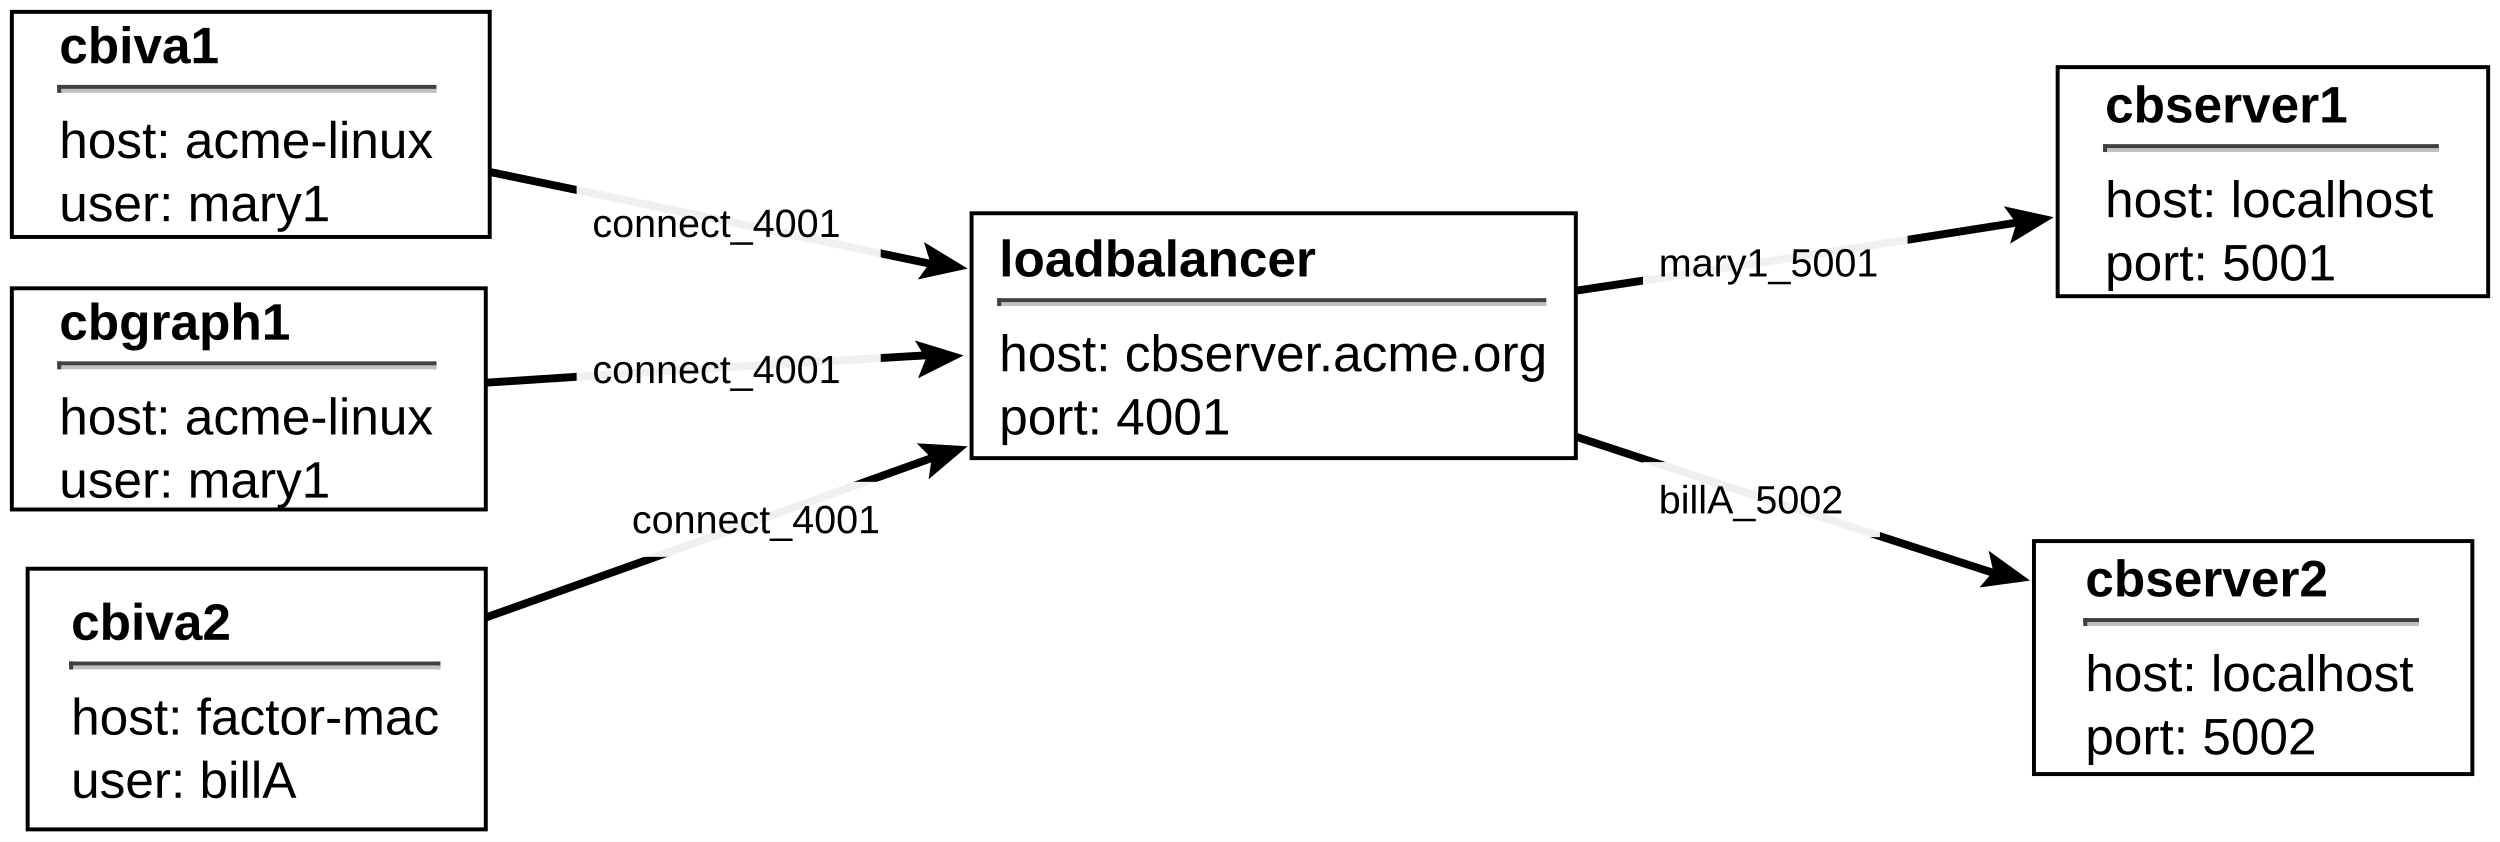
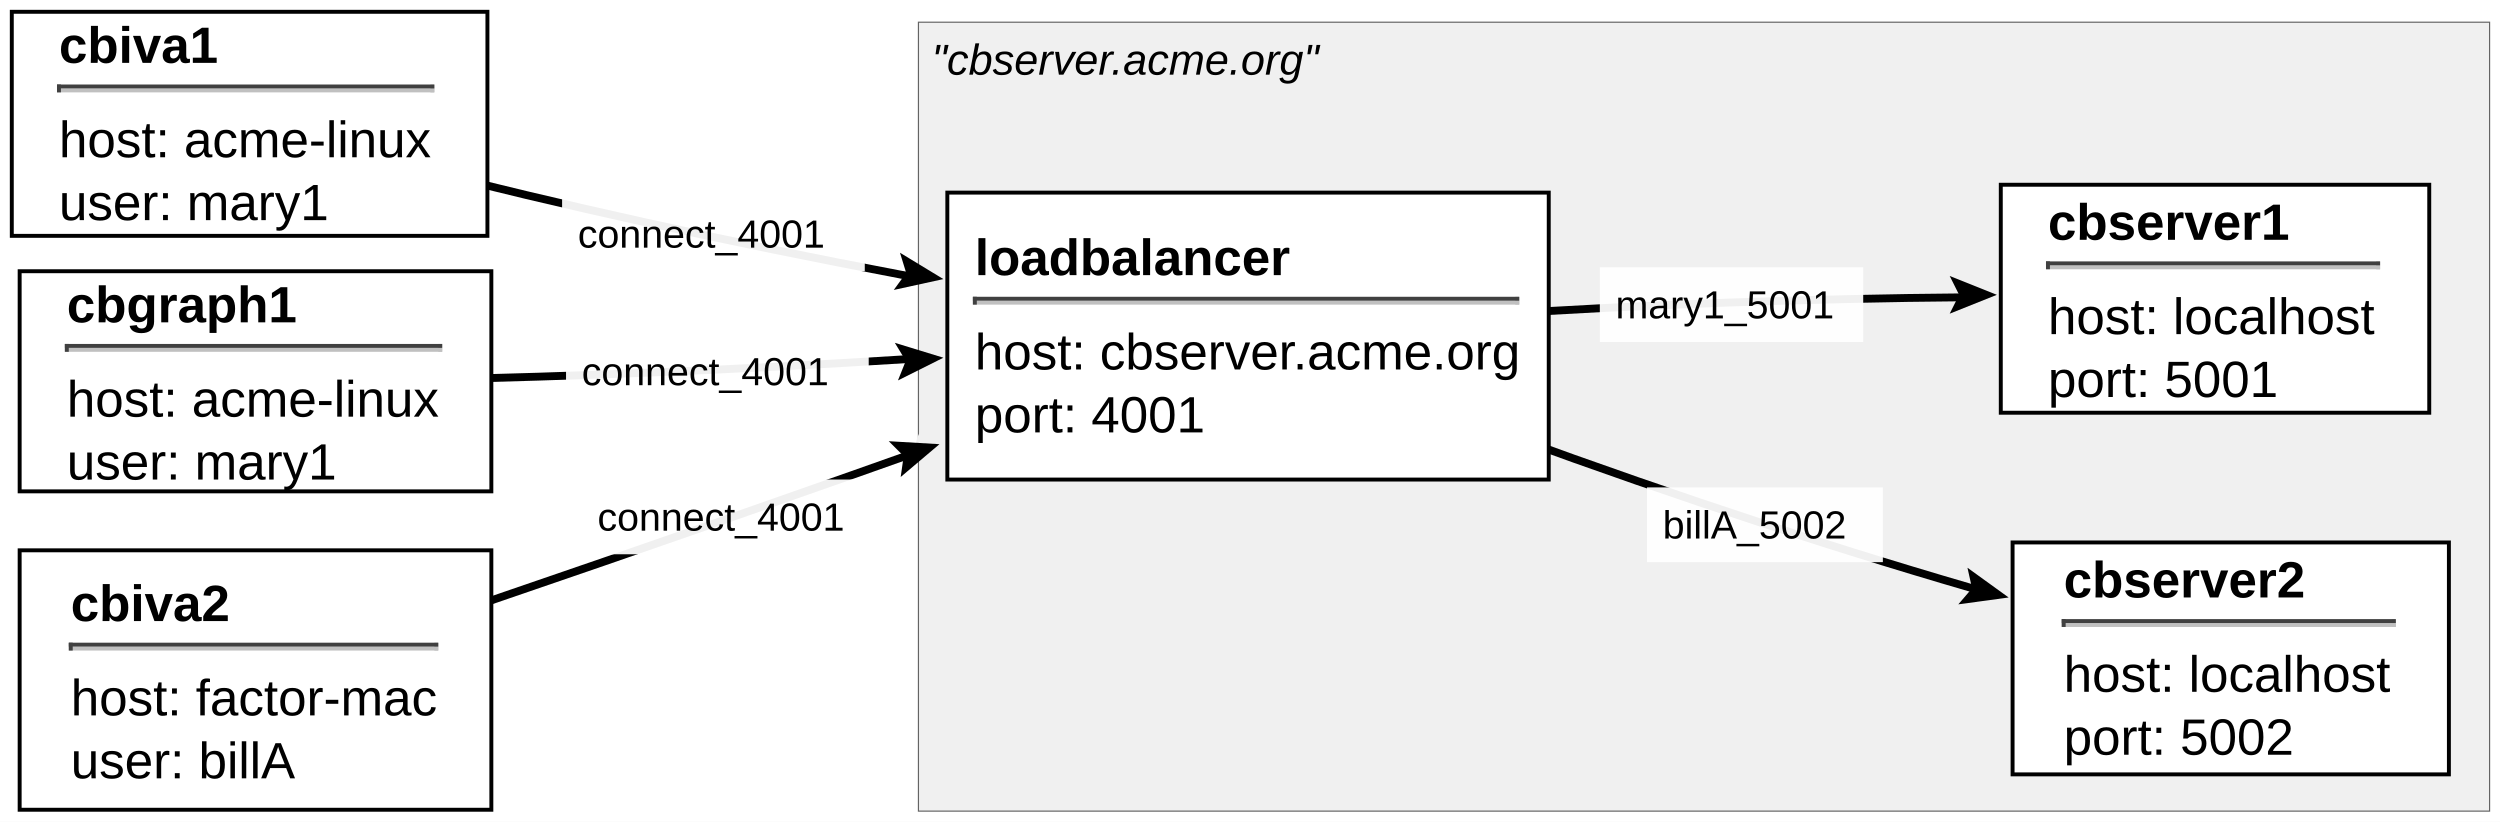
- <svg xmlns="http://www.w3.org/2000/svg" style="stroke-dasharray:none; shape-rendering:auto; font-family:'Dialog'; text-rendering:auto; fill-opacity:1; color-interpolation:auto; color-rendering:auto; font-size:12px; fill:black; stroke:black; image-rendering:auto; stroke-miterlimit:10; stroke-linecap:square; stroke-linejoin:miter; font-style:normal; stroke-width:1; stroke-dashoffset:0; font-weight:normal; stroke-opacity:1;" width="633" contentScriptType="text/ecmascript" preserveAspectRatio="xMidYMid meet" zoomAndPan="magnify" version="1.0" contentStyleType="text/css" height="213">
+ <svg xmlns="http://www.w3.org/2000/svg" style="stroke-dasharray:none; shape-rendering:auto; font-family:'Dialog'; text-rendering:auto; fill-opacity:1; color-interpolation:auto; color-rendering:auto; font-size:12px; fill:black; stroke:black; image-rendering:auto; stroke-miterlimit:10; stroke-linecap:square; stroke-linejoin:miter; font-style:normal; stroke-width:1; stroke-dashoffset:0; font-weight:normal; stroke-opacity:1;" width="636" contentScriptType="text/ecmascript" preserveAspectRatio="xMidYMid meet" zoomAndPan="magnify" version="1.0" contentStyleType="text/css" height="209">
  <defs id="genericDefs" />
  <g>
    <defs id="defs1">
      <clipPath clipPathUnits="userSpaceOnUse" id="clipPath1">
-         <path d="M78 90 L711 90 L711 303 L78 303 L78 90 Z" />
+         <path d="M78 95 L714 95 L714 304 L78 304 L78 95 Z" />
      </clipPath>
      <clipPath clipPathUnits="userSpaceOnUse" id="clipPath2">
-         <path d="M0 0 L0 118 L283 118 L283 0 Z" />
+         <path d="M0 0 L0 202 L401 202 L401 0 Z" />
      </clipPath>
      <clipPath clipPathUnits="userSpaceOnUse" id="clipPath3">
-         <path d="M0 0 L0 42 L285 42 L285 0 Z" />
+         <path d="M0 0 L0 23 L212 23 L212 0 Z" />
      </clipPath>
      <clipPath clipPathUnits="userSpaceOnUse" id="clipPath4">
-         <path d="M0 0 L0 80 L285 80 L285 0 Z" />
+         <path d="M0 0 L0 190 L6 190 L6 0 Z" />
      </clipPath>
      <clipPath clipPathUnits="userSpaceOnUse" id="clipPath5">
-         <path d="M0 0 L0 107 L274 107 L274 0 Z" />
+         <path d="M0 0 L0 6 L401 6 L401 0 Z" />
      </clipPath>
      <clipPath clipPathUnits="userSpaceOnUse" id="clipPath6">
-         <path d="M0 0 L0 65 L279 65 L279 0 Z" />
+         <path d="M0 0 L0 114 L278 114 L278 0 Z" />
      </clipPath>
      <clipPath clipPathUnits="userSpaceOnUse" id="clipPath7">
-         <path d="M0 0 L0 61 L113 61 L113 0 Z" />
+         <path d="M0 0 L0 38 L278 38 L278 0 Z" />
      </clipPath>
      <clipPath clipPathUnits="userSpaceOnUse" id="clipPath8">
-         <path d="M0 0 L0 49 L6 49 L6 0 Z" />
+         <path d="M0 0 L0 80 L280 80 L280 0 Z" />
      </clipPath>
      <clipPath clipPathUnits="userSpaceOnUse" id="clipPath9">
-         <path d="M0 0 L0 6 L113 6 L113 0 Z" />
+         <path d="M0 0 L0 108 L276 108 L276 0 Z" />
      </clipPath>
      <clipPath clipPathUnits="userSpaceOnUse" id="clipPath10">
+         <path d="M0 0 L0 38 L272 38 L272 0 Z" />
+       </clipPath>
+       <clipPath clipPathUnits="userSpaceOnUse" id="clipPath11">
        <path d="M0 0 L0 19 L67 19 L67 0 Z" />
      </clipPath>
-       <clipPath clipPathUnits="userSpaceOnUse" id="clipPath11">
-         <path d="M0 0 L0 60 L111 60 L111 0 Z" />
-       </clipPath>
      <clipPath clipPathUnits="userSpaceOnUse" id="clipPath12">
-         <path d="M0 0 L0 48 L6 48 L6 0 Z" />
+         <path d="M0 0 L0 75 L155 75 L155 0 Z" />
      </clipPath>
      <clipPath clipPathUnits="userSpaceOnUse" id="clipPath13">
-         <path d="M0 0 L0 6 L111 6 L111 0 Z" />
+         <path d="M0 0 L0 64 L155 64 L155 0 Z" />
      </clipPath>
      <clipPath clipPathUnits="userSpaceOnUse" id="clipPath14">
+         <path d="M0 0 L0 63 L6 63 L6 0 Z" />
+       </clipPath>
+       <clipPath clipPathUnits="userSpaceOnUse" id="clipPath15">
+         <path d="M0 0 L0 6 L155 6 L155 0 Z" />
+       </clipPath>
+       <clipPath clipPathUnits="userSpaceOnUse" id="clipPath16">
        <path d="M0 0 L0 19 L60 19 L60 0 Z" />
      </clipPath>
-       <clipPath clipPathUnits="userSpaceOnUse" id="clipPath15">
-         <path d="M0 0 L0 64 L155 64 L155 0 Z" />
-       </clipPath>
-       <clipPath clipPathUnits="userSpaceOnUse" id="clipPath16">
-         <path d="M0 0 L0 52 L6 52 L6 0 Z" />
-       </clipPath>
      <clipPath clipPathUnits="userSpaceOnUse" id="clipPath17">
-         <path d="M0 0 L0 6 L155 6 L155 0 Z" />
+         <path d="M0 0 L0 58 L122 58 L122 0 Z" />
      </clipPath>
      <clipPath clipPathUnits="userSpaceOnUse" id="clipPath18">
-         <path d="M0 0 L0 58 L122 58 L122 0 Z" />
+         <path d="M0 0 L0 46 L6 46 L6 0 Z" />
      </clipPath>
      <clipPath clipPathUnits="userSpaceOnUse" id="clipPath19">
-         <path d="M0 0 L0 46 L6 46 L6 0 Z" />
+         <path d="M0 0 L0 6 L122 6 L122 0 Z" />
      </clipPath>
      <clipPath clipPathUnits="userSpaceOnUse" id="clipPath20">
-         <path d="M0 0 L0 6 L122 6 L122 0 Z" />
+         <path d="M0 0 L0 68 L122 68 L122 0 Z" />
      </clipPath>
      <clipPath clipPathUnits="userSpaceOnUse" id="clipPath21">
        <path d="M0 0 L0 68 L118 68 L118 0 Z" />
      </clipPath>
      <clipPath clipPathUnits="userSpaceOnUse" id="clipPath22">
        <path d="M0 0 L0 56 L6 56 L6 0 Z" />
      </clipPath>
      <clipPath clipPathUnits="userSpaceOnUse" id="clipPath23">
-         <path d="M0 0 L0 6 L118 6 L118 0 Z" />
+         <path d="M0 0 L0 59 L123 59 L123 0 Z" />
      </clipPath>
      <clipPath clipPathUnits="userSpaceOnUse" id="clipPath24">
-         <path d="M0 0 L0 59 L123 59 L123 0 Z" />
+         <path d="M0 0 L0 47 L6 47 L6 0 Z" />
      </clipPath>
      <clipPath clipPathUnits="userSpaceOnUse" id="clipPath25">
-         <path d="M0 0 L0 47 L6 47 L6 0 Z" />
+         <path d="M0 0 L0 6 L123 6 L123 0 Z" />
      </clipPath>
      <clipPath clipPathUnits="userSpaceOnUse" id="clipPath26">
-         <path d="M0 0 L0 6 L123 6 L123 0 Z" />
+         <path d="M0 0 L0 19 L77 19 L77 0 Z" />
      </clipPath>
      <clipPath clipPathUnits="userSpaceOnUse" id="clipPath27">
-         <path d="M0 0 L0 19 L77 19 L77 0 Z" />
+         <path d="M0 0 L0 61 L113 61 L113 0 Z" />
+       </clipPath>
+       <clipPath clipPathUnits="userSpaceOnUse" id="clipPath28">
+         <path d="M0 0 L0 49 L6 49 L6 0 Z" />
+       </clipPath>
+       <clipPath clipPathUnits="userSpaceOnUse" id="clipPath29">
+         <path d="M0 0 L0 6 L113 6 L113 0 Z" />
+       </clipPath>
+       <clipPath clipPathUnits="userSpaceOnUse" id="clipPath30">
+         <path d="M0 0 L0 60 L111 60 L111 0 Z" />
+       </clipPath>
+       <clipPath clipPathUnits="userSpaceOnUse" id="clipPath31">
+         <path d="M0 0 L0 48 L6 48 L6 0 Z" />
+       </clipPath>
+       <clipPath clipPathUnits="userSpaceOnUse" id="clipPath32">
+         <path d="M0 0 L0 6 L111 6 L111 0 Z" />
      </clipPath>
    </defs>
-     <g style="fill:white; stroke:white;" transform="translate(-78,-90)">
-       <rect x="78" y="90" width="633" style="clip-path:url(#clipPath1); stroke:none;" height="213" />
-     </g>
-     <g style="fill:white; font-size:13.333px; font-family:'Liberation Sans'; stroke:white;" transform="translate(-78,-90)">
+     <g style="fill:white; stroke:white;" transform="translate(-78,-95)">
+       <rect x="78" y="95" width="636" style="clip-path:url(#clipPath1); stroke:none;" height="209" />
+     </g>
+     <g style="fill:white; font-size:13.333px; font-family:'Liberation Sans'; stroke:white;" transform="translate(-78,-95)">
      <rect x="0" y="0" width="1500" style="clip-path:url(#clipPath1); stroke:none;" height="1500" />
    </g>
+     <g transform="translate(233,5)" style="fill:rgb(240,240,240); text-rendering:optimizeLegibility; font-size:13.333px; font-family:'Liberation Sans'; stroke:rgb(240,240,240);">
+       <path d="M0.65 0.65 L0.65 201.35 L400.35 201.35 L400.35 0.65 Z" style="stroke:none; clip-path:url(#clipPath2);" />
+       <path d="M0.65 0.65 L0.65 201.35 L400.35 201.35 L400.35 0.65 Z" style="fill:none; stroke-width:0.3; clip-path:url(#clipPath2); stroke:rgb(100,100,100);" />
+     </g>
+     <g transform="translate(233,5)" style="font-style:italic; text-rendering:optimizeLegibility; stroke-width:0.3; font-size:11px; font-family:'Liberation Sans';">
+       <text x="4" xml:space="preserve" y="14" style="clip-path:url(#clipPath2); stroke:none;">"cbserver.acme.org"</text>
+     </g>
    <g transform="translate(52,72)" style="font-size:13.333px; text-rendering:optimizeLegibility; color-rendering:optimizeQuality; image-rendering:optimizeQuality; font-family:'Liberation Sans'; color-interpolation:linearRGB;">
-       <path d="M270.339 13.941 L270.339 13.941 Q142.837 59.941 13.335 105.942 L12.392 106.277 L11.723 104.392 L12.665 104.058 Q142.163 58.059 269.661 12.059 L270.601 11.72 L271.28 13.601 Z" style="stroke:none; clip-path:url(#clipPath2);" />
-       <circle style="fill:white; clip-path:url(#clipPath2); stroke:none;" r="6.5" cx="193.5" cy="41.5" />
-       <path d="M193 41 L183.134 49.348 L183.893 44.036 L180.098 40.241 L193 41 Z" style="clip-path:url(#clipPath2); fill-rule:evenodd; stroke:none;" />
-     </g>
-     <g transform="translate(50,72)" style="font-size:13.333px; text-rendering:optimizeLegibility; color-rendering:optimizeQuality; image-rendering:optimizeQuality; font-family:'Liberation Sans'; color-interpolation:linearRGB;">
-       <path d="M272.055 13.998 L272.055 13.998 Q125.563 21.998 13.071 29.997 L12.073 30.068 L11.932 28.073 L12.929 28.003 Q125.437 20.002 271.945 12.002 L272.944 11.947 L273.053 13.944 Z" style="stroke:none; clip-path:url(#clipPath3);" />
-       <circle style="fill:white; clip-path:url(#clipPath3); stroke:none;" r="6.5" cx="194.5" cy="18.5" />
-       <path d="M194 18 L182.44 23.78 L184.433 18.797 L181.643 14.213 L194 18 Z" style="clip-path:url(#clipPath3); fill-rule:evenodd; stroke:none;" />
+       <path d="M265.341 13.94 L265.341 13.94 Q127.329 63.945 13.316 101.949 L12.367 102.265 L11.735 100.368 L12.684 100.051 Q126.671 62.055 264.659 12.06 L265.599 11.719 L266.281 13.6 Z" style="stroke:none; clip-path:url(#clipPath6);" />
+       <circle style="fill:rgb(240,240,240); clip-path:url(#clipPath6); stroke:none;" r="6.5" cx="187.5" cy="41.5" />
+       <path d="M187 41 L177.134 49.348 L177.893 44.036 L174.098 40.241 L187 41 Z" style="clip-path:url(#clipPath6); fill-rule:evenodd; stroke:none;" />
+     </g>
+     <g transform="translate(52,72)" style="font-size:13.333px; text-rendering:optimizeLegibility; color-rendering:optimizeQuality; image-rendering:optimizeQuality; font-family:'Liberation Sans'; color-interpolation:linearRGB;">
+       <path d="M265.084 13.996 L265.084 13.996 Q123.042 26 13 26 L12 26 L12 24 L13 24 Q122.958 24 264.916 12.004 L265.912 11.919 L266.081 13.912 Z" style="stroke:none; clip-path:url(#clipPath7);" />
+       <circle style="fill:rgb(240,240,240); clip-path:url(#clipPath7); stroke:none;" r="6.5" cx="188.5" cy="19.5" />
+       <path d="M188 19 L176.44 24.78 L178.433 19.797 L175.643 15.213 L188 19 Z" style="clip-path:url(#clipPath7); fill-rule:evenodd; stroke:none;" />
    </g>
    <g transform="translate(50,18)" style="font-size:13.333px; text-rendering:optimizeLegibility; color-rendering:optimizeQuality; image-rendering:optimizeQuality; font-family:'Liberation Sans'; color-interpolation:linearRGB;">
-       <path d="M271.793 67.978 L271.793 67.978 Q125.296 36.979 12.8 13.98 L11.82 13.779 L12.221 11.82 L13.2 12.02 Q125.704 35.021 272.207 66.022 L273.185 66.229 L272.771 68.185 Z" style="stroke:none; clip-path:url(#clipPath4);" />
-       <circle style="fill:white; clip-path:url(#clipPath4); stroke:none;" r="6.5" cx="195.5" cy="50.5" />
-       <path d="M195 50 L182.374 52.762 L185.531 48.422 L183.952 43.292 L195 50 Z" style="clip-path:url(#clipPath4); fill-rule:evenodd; stroke:none;" />
-     </g>
-     <g transform="translate(309,72)" style="font-size:13.333px; text-rendering:optimizeLegibility; color-rendering:optimizeQuality; image-rendering:optimizeQuality; font-family:'Liberation Sans'; color-interpolation:linearRGB;">
-       <path d="M260.697 94.953 L260.697 94.953 Q136.69 55.451 12.683 13.948 L11.734 13.631 L12.369 11.734 L13.317 12.052 Q137.31 53.549 261.303 93.047 L262.256 93.351 L261.649 95.256 Z" style="stroke:none; clip-path:url(#clipPath5);" />
-       <circle style="fill:white; clip-path:url(#clipPath5); stroke:none;" r="6.5" cx="205.5" cy="75.5" />
-       <path d="M205 75 L192.194 76.746 L195.687 72.672 L194.523 67.433 L205 75 Z" style="clip-path:url(#clipPath5); fill-rule:evenodd; stroke:none;" />
-     </g>
-     <g transform="translate(309,33)" style="font-size:13.333px; text-rendering:optimizeLegibility; color-rendering:optimizeQuality; image-rendering:optimizeQuality; font-family:'Liberation Sans'; color-interpolation:linearRGB;">
-       <path d="M266.161 13.987 L266.161 13.987 Q140.652 34.488 13.144 52.99 L12.154 53.133 L11.867 51.154 L12.856 51.01 Q140.348 32.512 265.839 12.013 L266.826 11.852 L267.148 13.826 Z" style="stroke:none; clip-path:url(#clipPath6);" />
-       <circle style="fill:white; clip-path:url(#clipPath6); stroke:none;" r="6.5" cx="211.5" cy="22.5" />
-       <path d="M211 22 L199.952 28.707 L201.531 23.578 L198.374 19.238 L211 22 Z" style="clip-path:url(#clipPath6); fill-rule:evenodd; stroke:none;" />
-     </g>
-     <g transform="translate(514,136)" style="fill:white; text-rendering:optimizeLegibility; font-size:13px; font-family:'Liberation Sans'; stroke:white;">
-       <path d="M1 1 L1 60 L112 60 L112 1 Z" style="stroke:none; clip-path:url(#clipPath7);" />
-       <path d="M1 1 L1 60 L112 60 L112 1 Z" style="fill:none; clip-path:url(#clipPath7); stroke:black;" />
-     </g>
-     <g style="text-rendering:optimizeLegibility; font-size:13px; font-weight:bold; font-family:'Liberation Sans';" transform="translate(514,136)">
-       <text x="14" xml:space="preserve" y="15" style="clip-path:url(#clipPath7); stroke:none;">cbserver2</text>
-       <line x1="98" x2="98" y1="21" style="clip-path:url(#clipPath7); fill:none; stroke:silver;" y2="22" />
-       <line x1="14" x2="98" y1="22" style="clip-path:url(#clipPath7); fill:none; stroke:silver;" y2="22" />
-       <line x1="14" x2="98" y1="21" style="clip-path:url(#clipPath7); fill:none; stroke:rgb(64,64,64);" y2="21" />
-       <line x1="14" x2="14" y1="21" style="clip-path:url(#clipPath7); fill:none; stroke:rgb(64,64,64);" y2="22" />
-       <text x="14" y="39" style="clip-path:url(#clipPath7); font-weight:normal; stroke:none;" xml:space="preserve">host: localhost</text>
-       <text x="99" y="39" style="clip-path:url(#clipPath7); font-weight:normal; stroke:none;" xml:space="preserve"> </text>
-       <text x="14" y="55" style="clip-path:url(#clipPath7); font-weight:normal; stroke:none;" xml:space="preserve">port: 5002</text>
-       <text x="72" y="55" style="clip-path:url(#clipPath7); font-weight:normal; stroke:none;" xml:space="preserve"> </text>
-     </g>
-     <g transform="translate(416,57)" style="font-size:10px; fill-opacity:0.941; fill:rgb(255,255,255); font-family:'Liberation Sans'; stroke:rgb(255,255,255); stroke-opacity:0.941;">
-       <rect x="0" y="0" width="67" style="clip-path:url(#clipPath10); stroke:none;" height="19" />
-     </g>
-     <g style="font-family:'Liberation Sans'; font-size:10px;" transform="translate(416,57)">
-       <text x="4" xml:space="preserve" y="13" style="clip-path:url(#clipPath10); stroke:none;">mary1_5001</text>
-     </g>
-     <g transform="translate(520,16)" style="fill:white; text-rendering:optimizeLegibility; font-size:13px; font-family:'Liberation Sans'; stroke:white;">
-       <path d="M1 1 L1 59 L110 59 L110 1 Z" style="stroke:none; clip-path:url(#clipPath11);" />
-       <path d="M1 1 L1 59 L110 59 L110 1 Z" style="fill:none; clip-path:url(#clipPath11); stroke:black;" />
-     </g>
-     <g style="text-rendering:optimizeLegibility; font-size:13px; font-weight:bold; font-family:'Liberation Sans';" transform="translate(520,16)">
-       <text x="13" xml:space="preserve" y="15" style="clip-path:url(#clipPath11); stroke:none;">cbserver1</text>
-       <line x1="97" x2="97" y1="21" style="clip-path:url(#clipPath11); fill:none; stroke:silver;" y2="22" />
-       <line x1="13" x2="97" y1="22" style="clip-path:url(#clipPath11); fill:none; stroke:silver;" y2="22" />
-       <line x1="13" x2="97" y1="21" style="clip-path:url(#clipPath11); fill:none; stroke:rgb(64,64,64);" y2="21" />
-       <line x1="13" x2="13" y1="21" style="clip-path:url(#clipPath11); fill:none; stroke:rgb(64,64,64);" y2="22" />
-       <text x="13" y="39" style="clip-path:url(#clipPath11); font-weight:normal; stroke:none;" xml:space="preserve">host: localhost</text>
-       <text x="98" y="39" style="clip-path:url(#clipPath11); font-weight:normal; stroke:none;" xml:space="preserve"> </text>
-       <text x="13" y="55" style="clip-path:url(#clipPath11); font-weight:normal; stroke:none;" xml:space="preserve">port: 5001</text>
-       <text x="71" y="55" style="clip-path:url(#clipPath11); font-weight:normal; stroke:none;" xml:space="preserve"> </text>
-     </g>
-     <g transform="translate(416,117)" style="font-size:10px; fill-opacity:0.941; fill:rgb(255,255,255); font-family:'Liberation Sans'; stroke:rgb(255,255,255); stroke-opacity:0.941;">
-       <rect x="0" y="0" width="60" style="clip-path:url(#clipPath14); stroke:none;" height="19" />
-     </g>
-     <g style="font-family:'Liberation Sans'; font-size:10px;" transform="translate(416,117)">
-       <text x="4" xml:space="preserve" y="13" style="clip-path:url(#clipPath14); stroke:none;">billA_5002</text>
-     </g>
-     <g transform="translate(245,53)" style="fill:white; text-rendering:optimizeLegibility; font-size:13px; font-family:'Liberation Sans'; stroke:white;">
-       <path d="M1 1 L1 63 L154 63 L154 1 Z" style="stroke:none; clip-path:url(#clipPath15);" />
-       <path d="M1 1 L1 63 L154 63 L154 1 Z" style="fill:none; clip-path:url(#clipPath15); stroke:black;" />
-     </g>
-     <g style="text-rendering:optimizeLegibility; font-size:13px; font-weight:bold; font-family:'Liberation Sans';" transform="translate(245,53)">
-       <text x="8" xml:space="preserve" y="17" style="clip-path:url(#clipPath15); stroke:none;">loadbalancer</text>
-       <line x1="146" x2="146" y1="23" style="clip-path:url(#clipPath15); fill:none; stroke:silver;" y2="24" />
-       <line x1="8" x2="146" y1="24" style="clip-path:url(#clipPath15); fill:none; stroke:silver;" y2="24" />
-       <line x1="8" x2="146" y1="23" style="clip-path:url(#clipPath15); fill:none; stroke:rgb(64,64,64);" y2="23" />
-       <line x1="8" x2="8" y1="23" style="clip-path:url(#clipPath15); fill:none; stroke:rgb(64,64,64);" y2="24" />
-       <text x="8" y="41" style="clip-path:url(#clipPath15); font-weight:normal; stroke:none;" xml:space="preserve">host: cbserver.acme.org</text>
-       <text x="147" y="41" style="clip-path:url(#clipPath15); font-weight:normal; stroke:none;" xml:space="preserve"> </text>
-       <text x="8" y="57" style="clip-path:url(#clipPath15); font-weight:normal; stroke:none;" xml:space="preserve">port: 4001</text>
-       <text x="66" y="57" style="clip-path:url(#clipPath15); font-weight:normal; stroke:none;" xml:space="preserve"> </text>
-     </g>
-     <g transform="translate(2,72)" style="fill:white; text-rendering:optimizeLegibility; font-size:13px; font-family:'Liberation Sans'; stroke:white;">
-       <path d="M1 1 L1 57 L121 57 L121 1 Z" style="stroke:none; clip-path:url(#clipPath18);" />
-       <path d="M1 1 L1 57 L121 57 L121 1 Z" style="fill:none; clip-path:url(#clipPath18); stroke:black;" />
-     </g>
-     <g style="text-rendering:optimizeLegibility; font-size:13px; font-weight:bold; font-family:'Liberation Sans';" transform="translate(2,72)">
-       <text x="13" xml:space="preserve" y="14" style="clip-path:url(#clipPath18); stroke:none;">cbgraph1</text>
-       <line x1="108" x2="108" y1="20" style="clip-path:url(#clipPath18); fill:none; stroke:silver;" y2="21" />
-       <line x1="13" x2="108" y1="21" style="clip-path:url(#clipPath18); fill:none; stroke:silver;" y2="21" />
-       <line x1="13" x2="108" y1="20" style="clip-path:url(#clipPath18); fill:none; stroke:rgb(64,64,64);" y2="20" />
-       <line x1="13" x2="13" y1="20" style="clip-path:url(#clipPath18); fill:none; stroke:rgb(64,64,64);" y2="21" />
-       <text x="13" y="38" style="clip-path:url(#clipPath18); font-weight:normal; stroke:none;" xml:space="preserve">host: acme-linux</text>
-       <text x="109" y="38" style="clip-path:url(#clipPath18); font-weight:normal; stroke:none;" xml:space="preserve"> </text>
-       <text x="13" y="54" style="clip-path:url(#clipPath18); font-weight:normal; stroke:none;" xml:space="preserve">user: mary1</text>
-       <text x="82" y="54" style="clip-path:url(#clipPath18); font-weight:normal; stroke:none;" xml:space="preserve"> </text>
-     </g>
-     <g transform="translate(6,143)" style="fill:white; text-rendering:optimizeLegibility; font-size:13px; font-family:'Liberation Sans'; stroke:white;">
-       <path d="M1 1 L1 67 L117 67 L117 1 Z" style="stroke:none; clip-path:url(#clipPath21);" />
-       <path d="M1 1 L1 67 L117 67 L117 1 Z" style="fill:none; clip-path:url(#clipPath21); stroke:black;" />
-     </g>
-     <g style="text-rendering:optimizeLegibility; font-size:13px; font-weight:bold; font-family:'Liberation Sans';" transform="translate(6,143)">
-       <text x="12" xml:space="preserve" y="19" style="clip-path:url(#clipPath21); stroke:none;">cbiva2</text>
-       <line x1="105" x2="105" y1="25" style="clip-path:url(#clipPath21); fill:none; stroke:silver;" y2="26" />
-       <line x1="12" x2="105" y1="26" style="clip-path:url(#clipPath21); fill:none; stroke:silver;" y2="26" />
-       <line x1="12" x2="105" y1="25" style="clip-path:url(#clipPath21); fill:none; stroke:rgb(64,64,64);" y2="25" />
-       <line x1="12" x2="12" y1="25" style="clip-path:url(#clipPath21); fill:none; stroke:rgb(64,64,64);" y2="26" />
-       <text x="12" y="43" style="clip-path:url(#clipPath21); font-weight:normal; stroke:none;" xml:space="preserve">host: factor-mac</text>
-       <text x="106" y="43" style="clip-path:url(#clipPath21); font-weight:normal; stroke:none;" xml:space="preserve"> </text>
-       <text x="12" y="59" style="clip-path:url(#clipPath21); font-weight:normal; stroke:none;" xml:space="preserve">user: billA</text>
-       <text x="70" y="59" style="clip-path:url(#clipPath21); font-weight:normal; stroke:none;" xml:space="preserve"> </text>
+       <path d="M266.845 67.988 L266.845 67.988 Q119.783 44.978 12.722 13.96 L11.761 13.682 L12.318 11.761 L13.278 12.04 Q120.217 43.022 267.155 66.012 L268.142 66.167 L267.833 68.143 Z" style="stroke:none; clip-path:url(#clipPath8);" />
+       <circle style="fill:rgb(240,240,240); clip-path:url(#clipPath8); stroke:none;" r="6.5" cx="190.5" cy="53.5" />
+       <path d="M190 53 L177.374 55.762 L180.531 51.422 L178.952 46.292 L190 53 Z" style="clip-path:url(#clipPath8); fill-rule:evenodd; stroke:none;" />
+     </g>
+     <g transform="translate(304,72)" style="font-size:13.333px; text-rendering:optimizeLegibility; color-rendering:optimizeQuality; image-rendering:optimizeQuality; font-family:'Liberation Sans'; color-interpolation:linearRGB;">
+       <path d="M262.768 95.973 L262.768 95.973 Q149.696 68.956 12.627 13.928 L11.699 13.556 L12.444 11.699 L13.373 12.072 Q150.304 67.044 263.232 94.027 L264.205 94.26 L263.74 96.205 Z" style="stroke:none; clip-path:url(#clipPath9);" />
+       <circle style="fill:rgb(240,240,240); clip-path:url(#clipPath9); stroke:none;" r="6.5" cx="207.5" cy="80.5" />
+       <path d="M207 80 L194.194 81.746 L197.687 77.672 L196.523 72.433 L207 80 Z" style="clip-path:url(#clipPath9); fill-rule:evenodd; stroke:none;" />
+     </g>
+     <g transform="translate(304,60)" style="font-size:13.333px; text-rendering:optimizeLegibility; color-rendering:optimizeQuality; image-rendering:optimizeQuality; font-family:'Liberation Sans'; color-interpolation:linearRGB;">
+       <path d="M258.98 17 L258.98 17 Q134.037 14.501 13.095 25.995 L12.099 26.09 L11.91 24.099 L12.905 24.005 Q133.963 12.499 259.02 15 L260.02 15.02 L259.98 17.02 Z" style="stroke:none; clip-path:url(#clipPath10);" />
+       <circle style="fill:rgb(240,240,240); clip-path:url(#clipPath10); stroke:none;" r="6.5" cx="204.5" cy="15.5" />
+       <path d="M204 15 L192 19.8 L194.4 15 L192 10.2 L204 15 Z" style="clip-path:url(#clipPath10); fill-rule:evenodd; stroke:none;" />
+     </g>
+     <g transform="translate(407,68)" style="font-size:10px; fill-opacity:0.941; fill:rgb(255,255,255); font-family:'Liberation Sans'; stroke:rgb(255,255,255); stroke-opacity:0.941;">
+       <rect x="0" y="0" width="67" style="clip-path:url(#clipPath11); stroke:none;" height="19" />
+     </g>
+     <g style="font-family:'Liberation Sans'; font-size:10px;" transform="translate(407,68)">
+       <text x="4" xml:space="preserve" y="13" style="clip-path:url(#clipPath11); stroke:none;">mary1_5001</text>
+     </g>
+     <g transform="translate(240,48)" style="fill:white; text-rendering:optimizeLegibility; font-size:13px; font-family:'Liberation Sans'; stroke:white;">
+       <path d="M1 1 L1 74 L154 74 L154 1 Z" style="stroke:none; clip-path:url(#clipPath12);" />
+       <path d="M1 1 L1 74 L154 74 L154 1 Z" style="fill:none; clip-path:url(#clipPath12); stroke:black;" />
+     </g>
+     <g style="text-rendering:optimizeLegibility; font-size:13px; font-weight:bold; font-family:'Liberation Sans';" transform="translate(240,48)">
+       <text x="8" xml:space="preserve" y="22" style="clip-path:url(#clipPath12); stroke:none;">loadbalancer</text>
+       <line x1="146" x2="146" y1="28" style="clip-path:url(#clipPath12); fill:none; stroke:silver;" y2="29" />
+       <line x1="8" x2="146" y1="29" style="clip-path:url(#clipPath12); fill:none; stroke:silver;" y2="29" />
+       <line x1="8" x2="146" y1="28" style="clip-path:url(#clipPath12); fill:none; stroke:rgb(64,64,64);" y2="28" />
+       <line x1="8" x2="8" y1="28" style="clip-path:url(#clipPath12); fill:none; stroke:rgb(64,64,64);" y2="29" />
+       <text x="8" y="46" style="clip-path:url(#clipPath12); font-weight:normal; stroke:none;" xml:space="preserve">host: cbserver.acme.org</text>
+       <text x="147" y="46" style="clip-path:url(#clipPath12); font-weight:normal; stroke:none;" xml:space="preserve"> </text>
+       <text x="8" y="62" style="clip-path:url(#clipPath12); font-weight:normal; stroke:none;" xml:space="preserve">port: 4001</text>
+       <text x="66" y="62" style="clip-path:url(#clipPath12); font-weight:normal; stroke:none;" xml:space="preserve"> </text>
+     </g>
+     <g transform="translate(419,124)" style="font-size:10px; fill-opacity:0.941; fill:rgb(255,255,255); font-family:'Liberation Sans'; stroke:rgb(255,255,255); stroke-opacity:0.941;">
+       <rect x="0" y="0" width="60" style="clip-path:url(#clipPath16); stroke:none;" height="19" />
+     </g>
+     <g style="font-family:'Liberation Sans'; font-size:10px;" transform="translate(419,124)">
+       <text x="4" xml:space="preserve" y="13" style="clip-path:url(#clipPath16); stroke:none;">billA_5002</text>
+     </g>
+     <g transform="translate(4,68)" style="fill:white; text-rendering:optimizeLegibility; font-size:13px; font-family:'Liberation Sans'; stroke:white;">
+       <path d="M1 1 L1 57 L121 57 L121 1 Z" style="stroke:none; clip-path:url(#clipPath17);" />
+       <path d="M1 1 L1 57 L121 57 L121 1 Z" style="fill:none; clip-path:url(#clipPath17); stroke:black;" />
+     </g>
+     <g style="text-rendering:optimizeLegibility; font-size:13px; font-weight:bold; font-family:'Liberation Sans';" transform="translate(4,68)">
+       <text x="13" xml:space="preserve" y="14" style="clip-path:url(#clipPath17); stroke:none;">cbgraph1</text>
+       <line x1="108" x2="108" y1="20" style="clip-path:url(#clipPath17); fill:none; stroke:silver;" y2="21" />
+       <line x1="13" x2="108" y1="21" style="clip-path:url(#clipPath17); fill:none; stroke:silver;" y2="21" />
+       <line x1="13" x2="108" y1="20" style="clip-path:url(#clipPath17); fill:none; stroke:rgb(64,64,64);" y2="20" />
+       <line x1="13" x2="13" y1="20" style="clip-path:url(#clipPath17); fill:none; stroke:rgb(64,64,64);" y2="21" />
+       <text x="13" y="38" style="clip-path:url(#clipPath17); font-weight:normal; stroke:none;" xml:space="preserve">host: acme-linux</text>
+       <text x="109" y="38" style="clip-path:url(#clipPath17); font-weight:normal; stroke:none;" xml:space="preserve"> </text>
+       <text x="13" y="54" style="clip-path:url(#clipPath17); font-weight:normal; stroke:none;" xml:space="preserve">user: mary1</text>
+       <text x="82" y="54" style="clip-path:url(#clipPath17); font-weight:normal; stroke:none;" xml:space="preserve"> </text>
+     </g>
+     <g transform="translate(4,139)" style="fill:white; text-rendering:optimizeLegibility; font-size:13px; font-family:'Liberation Sans'; stroke:white;">
+       <path d="M1 1 L1 67 L121 67 L121 1 Z" style="stroke:none; clip-path:url(#clipPath20);" />
+       <path d="M1 1 L1 67 L121 67 L121 1 Z" style="fill:none; clip-path:url(#clipPath20); stroke:black;" />
+     </g>
+     <g style="text-rendering:optimizeLegibility; font-size:13px; font-weight:bold; font-family:'Liberation Sans';" transform="translate(4,139)">
+       <text x="14" xml:space="preserve" y="19" style="clip-path:url(#clipPath20); stroke:none;">cbiva2</text>
+       <line x1="107" x2="107" y1="25" style="clip-path:url(#clipPath20); fill:none; stroke:silver;" y2="26" />
+       <line x1="14" x2="107" y1="26" style="clip-path:url(#clipPath20); fill:none; stroke:silver;" y2="26" />
+       <line x1="14" x2="107" y1="25" style="clip-path:url(#clipPath20); fill:none; stroke:rgb(64,64,64);" y2="25" />
+       <line x1="14" x2="14" y1="25" style="clip-path:url(#clipPath20); fill:none; stroke:rgb(64,64,64);" y2="26" />
+       <text x="14" y="43" style="clip-path:url(#clipPath20); font-weight:normal; stroke:none;" xml:space="preserve">host: factor-mac</text>
+       <text x="108" y="43" style="clip-path:url(#clipPath20); font-weight:normal; stroke:none;" xml:space="preserve"> </text>
+       <text x="14" y="59" style="clip-path:url(#clipPath20); font-weight:normal; stroke:none;" xml:space="preserve">user: billA</text>
+       <text x="72" y="59" style="clip-path:url(#clipPath20); font-weight:normal; stroke:none;" xml:space="preserve"> </text>
    </g>
    <g transform="translate(2,2)" style="fill:white; text-rendering:optimizeLegibility; font-size:13px; font-family:'Liberation Sans'; stroke:white;">
-       <path d="M1 1 L1 58 L122 58 L122 1 Z" style="stroke:none; clip-path:url(#clipPath24);" />
-       <path d="M1 1 L1 58 L122 58 L122 1 Z" style="fill:none; clip-path:url(#clipPath24); stroke:black;" />
+       <path d="M1 1 L1 58 L122 58 L122 1 Z" style="stroke:none; clip-path:url(#clipPath23);" />
+       <path d="M1 1 L1 58 L122 58 L122 1 Z" style="fill:none; clip-path:url(#clipPath23); stroke:black;" />
    </g>
    <g style="text-rendering:optimizeLegibility; font-size:13px; font-weight:bold; font-family:'Liberation Sans';" transform="translate(2,2)">
-       <text x="13" xml:space="preserve" y="14" style="clip-path:url(#clipPath24); stroke:none;">cbiva1</text>
-       <line x1="108" x2="108" y1="20" style="clip-path:url(#clipPath24); fill:none; stroke:silver;" y2="21" />
-       <line x1="13" x2="108" y1="21" style="clip-path:url(#clipPath24); fill:none; stroke:silver;" y2="21" />
-       <line x1="13" x2="108" y1="20" style="clip-path:url(#clipPath24); fill:none; stroke:rgb(64,64,64);" y2="20" />
-       <line x1="13" x2="13" y1="20" style="clip-path:url(#clipPath24); fill:none; stroke:rgb(64,64,64);" y2="21" />
-       <text x="13" y="38" style="clip-path:url(#clipPath24); font-weight:normal; stroke:none;" xml:space="preserve">host: acme-linux</text>
-       <text x="109" y="38" style="clip-path:url(#clipPath24); font-weight:normal; stroke:none;" xml:space="preserve"> </text>
-       <text x="13" y="54" style="clip-path:url(#clipPath24); font-weight:normal; stroke:none;" xml:space="preserve">user: mary1</text>
-       <text x="82" y="54" style="clip-path:url(#clipPath24); font-weight:normal; stroke:none;" xml:space="preserve"> </text>
-     </g>
-     <g transform="translate(146,47)" style="font-size:10px; fill-opacity:0.941; fill:rgb(255,255,255); font-family:'Liberation Sans'; stroke:rgb(255,255,255); stroke-opacity:0.941;">
-       <rect x="0" y="0" width="77" style="clip-path:url(#clipPath27); stroke:none;" height="19" />
-     </g>
-     <g style="font-family:'Liberation Sans'; font-size:10px;" transform="translate(146,47)">
-       <text x="4" xml:space="preserve" y="13" style="clip-path:url(#clipPath27); stroke:none;">connect_4001</text>
-     </g>
-     <g transform="translate(146,84)" style="font-size:10px; fill-opacity:0.941; fill:rgb(255,255,255); font-family:'Liberation Sans'; stroke:rgb(255,255,255); stroke-opacity:0.941;">
-       <rect x="0" y="0" width="77" style="clip-path:url(#clipPath27); stroke:none;" height="19" />
-     </g>
-     <g style="font-family:'Liberation Sans'; font-size:10px;" transform="translate(146,84)">
-       <text x="4" xml:space="preserve" y="13" style="clip-path:url(#clipPath27); stroke:none;">connect_4001</text>
-     </g>
-     <g transform="translate(156,122)" style="font-size:10px; fill-opacity:0.941; fill:rgb(255,255,255); font-family:'Liberation Sans'; stroke:rgb(255,255,255); stroke-opacity:0.941;">
-       <rect x="0" y="0" width="77" style="clip-path:url(#clipPath27); stroke:none;" height="19" />
-     </g>
-     <g style="font-family:'Liberation Sans'; font-size:10px;" transform="translate(156,122)">
-       <text x="4" xml:space="preserve" y="13" style="clip-path:url(#clipPath27); stroke:none;">connect_4001</text>
+       <text x="13" xml:space="preserve" y="14" style="clip-path:url(#clipPath23); stroke:none;">cbiva1</text>
+       <line x1="108" x2="108" y1="20" style="clip-path:url(#clipPath23); fill:none; stroke:silver;" y2="21" />
+       <line x1="13" x2="108" y1="21" style="clip-path:url(#clipPath23); fill:none; stroke:silver;" y2="21" />
+       <line x1="13" x2="108" y1="20" style="clip-path:url(#clipPath23); fill:none; stroke:rgb(64,64,64);" y2="20" />
+       <line x1="13" x2="13" y1="20" style="clip-path:url(#clipPath23); fill:none; stroke:rgb(64,64,64);" y2="21" />
+       <text x="13" y="38" style="clip-path:url(#clipPath23); font-weight:normal; stroke:none;" xml:space="preserve">host: acme-linux</text>
+       <text x="109" y="38" style="clip-path:url(#clipPath23); font-weight:normal; stroke:none;" xml:space="preserve"> </text>
+       <text x="13" y="54" style="clip-path:url(#clipPath23); font-weight:normal; stroke:none;" xml:space="preserve">user: mary1</text>
+       <text x="82" y="54" style="clip-path:url(#clipPath23); font-weight:normal; stroke:none;" xml:space="preserve"> </text>
+     </g>
+     <g transform="translate(143,50)" style="font-size:10px; fill-opacity:0.941; fill:rgb(255,255,255); font-family:'Liberation Sans'; stroke:rgb(255,255,255); stroke-opacity:0.941;">
+       <rect x="0" y="0" width="77" style="clip-path:url(#clipPath26); stroke:none;" height="19" />
+     </g>
+     <g style="font-family:'Liberation Sans'; font-size:10px;" transform="translate(143,50)">
+       <text x="4" xml:space="preserve" y="13" style="clip-path:url(#clipPath26); stroke:none;">connect_4001</text>
+     </g>
+     <g transform="translate(144,85)" style="font-size:10px; fill-opacity:0.941; fill:rgb(255,255,255); font-family:'Liberation Sans'; stroke:rgb(255,255,255); stroke-opacity:0.941;">
+       <rect x="0" y="0" width="77" style="clip-path:url(#clipPath26); stroke:none;" height="19" />
+     </g>
+     <g style="font-family:'Liberation Sans'; font-size:10px;" transform="translate(144,85)">
+       <text x="4" xml:space="preserve" y="13" style="clip-path:url(#clipPath26); stroke:none;">connect_4001</text>
+     </g>
+     <g transform="translate(148,122)" style="font-size:10px; fill-opacity:0.941; fill:rgb(255,255,255); font-family:'Liberation Sans'; stroke:rgb(255,255,255); stroke-opacity:0.941;">
+       <rect x="0" y="0" width="77" style="clip-path:url(#clipPath26); stroke:none;" height="19" />
+     </g>
+     <g style="font-family:'Liberation Sans'; font-size:10px;" transform="translate(148,122)">
+       <text x="4" xml:space="preserve" y="13" style="clip-path:url(#clipPath26); stroke:none;">connect_4001</text>
+     </g>
+     <g transform="translate(511,137)" style="fill:white; text-rendering:optimizeLegibility; font-size:13px; font-family:'Liberation Sans'; stroke:white;">
+       <path d="M1 1 L1 60 L112 60 L112 1 Z" style="stroke:none; clip-path:url(#clipPath27);" />
+       <path d="M1 1 L1 60 L112 60 L112 1 Z" style="fill:none; clip-path:url(#clipPath27); stroke:black;" />
+     </g>
+     <g style="text-rendering:optimizeLegibility; font-size:13px; font-weight:bold; font-family:'Liberation Sans';" transform="translate(511,137)">
+       <text x="14" xml:space="preserve" y="15" style="clip-path:url(#clipPath27); stroke:none;">cbserver2</text>
+       <line x1="98" x2="98" y1="21" style="clip-path:url(#clipPath27); fill:none; stroke:silver;" y2="22" />
+       <line x1="14" x2="98" y1="22" style="clip-path:url(#clipPath27); fill:none; stroke:silver;" y2="22" />
+       <line x1="14" x2="98" y1="21" style="clip-path:url(#clipPath27); fill:none; stroke:rgb(64,64,64);" y2="21" />
+       <line x1="14" x2="14" y1="21" style="clip-path:url(#clipPath27); fill:none; stroke:rgb(64,64,64);" y2="22" />
+       <text x="14" y="39" style="clip-path:url(#clipPath27); font-weight:normal; stroke:none;" xml:space="preserve">host: localhost</text>
+       <text x="99" y="39" style="clip-path:url(#clipPath27); font-weight:normal; stroke:none;" xml:space="preserve"> </text>
+       <text x="14" y="55" style="clip-path:url(#clipPath27); font-weight:normal; stroke:none;" xml:space="preserve">port: 5002</text>
+       <text x="72" y="55" style="clip-path:url(#clipPath27); font-weight:normal; stroke:none;" xml:space="preserve"> </text>
+     </g>
+     <g transform="translate(508,46)" style="fill:white; text-rendering:optimizeLegibility; font-size:13px; font-family:'Liberation Sans'; stroke:white;">
+       <path d="M1 1 L1 59 L110 59 L110 1 Z" style="stroke:none; clip-path:url(#clipPath30);" />
+       <path d="M1 1 L1 59 L110 59 L110 1 Z" style="fill:none; clip-path:url(#clipPath30); stroke:black;" />
+     </g>
+     <g style="text-rendering:optimizeLegibility; font-size:13px; font-weight:bold; font-family:'Liberation Sans';" transform="translate(508,46)">
+       <text x="13" xml:space="preserve" y="15" style="clip-path:url(#clipPath30); stroke:none;">cbserver1</text>
+       <line x1="97" x2="97" y1="21" style="clip-path:url(#clipPath30); fill:none; stroke:silver;" y2="22" />
+       <line x1="13" x2="97" y1="22" style="clip-path:url(#clipPath30); fill:none; stroke:silver;" y2="22" />
+       <line x1="13" x2="97" y1="21" style="clip-path:url(#clipPath30); fill:none; stroke:rgb(64,64,64);" y2="21" />
+       <line x1="13" x2="13" y1="21" style="clip-path:url(#clipPath30); fill:none; stroke:rgb(64,64,64);" y2="22" />
+       <text x="13" y="39" style="clip-path:url(#clipPath30); font-weight:normal; stroke:none;" xml:space="preserve">host: localhost</text>
+       <text x="98" y="39" style="clip-path:url(#clipPath30); font-weight:normal; stroke:none;" xml:space="preserve"> </text>
+       <text x="13" y="55" style="clip-path:url(#clipPath30); font-weight:normal; stroke:none;" xml:space="preserve">port: 5001</text>
+       <text x="71" y="55" style="clip-path:url(#clipPath30); font-weight:normal; stroke:none;" xml:space="preserve"> </text>
    </g>
  </g>
</svg>
